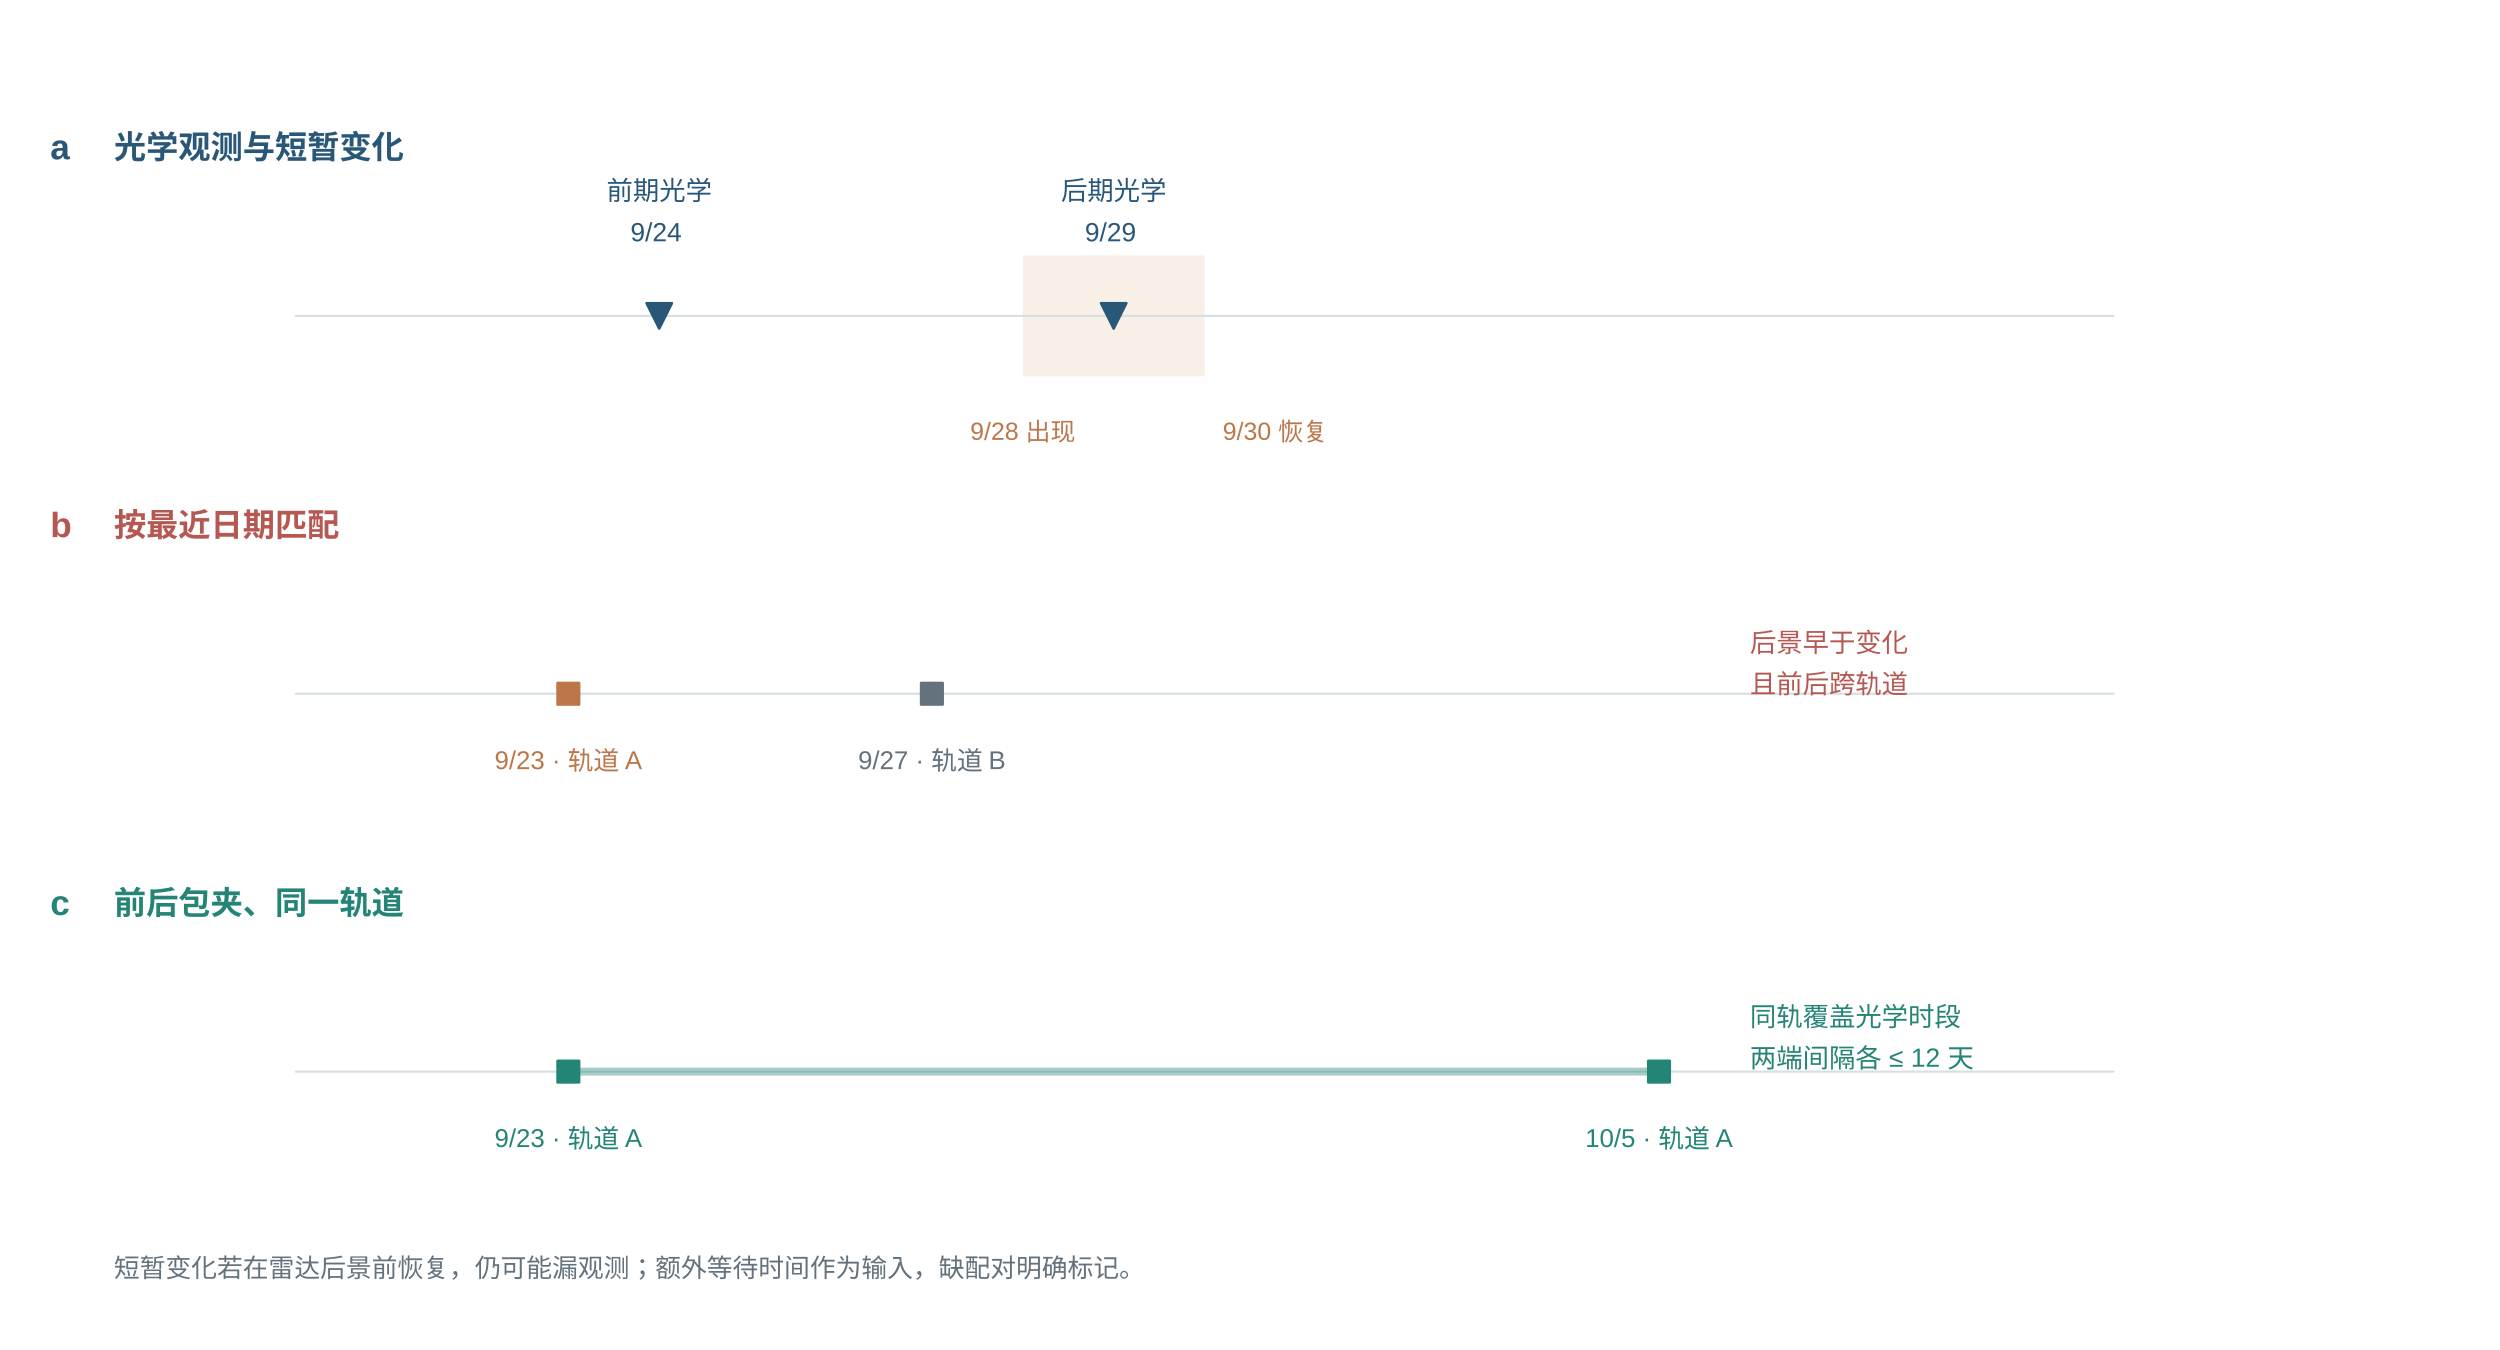
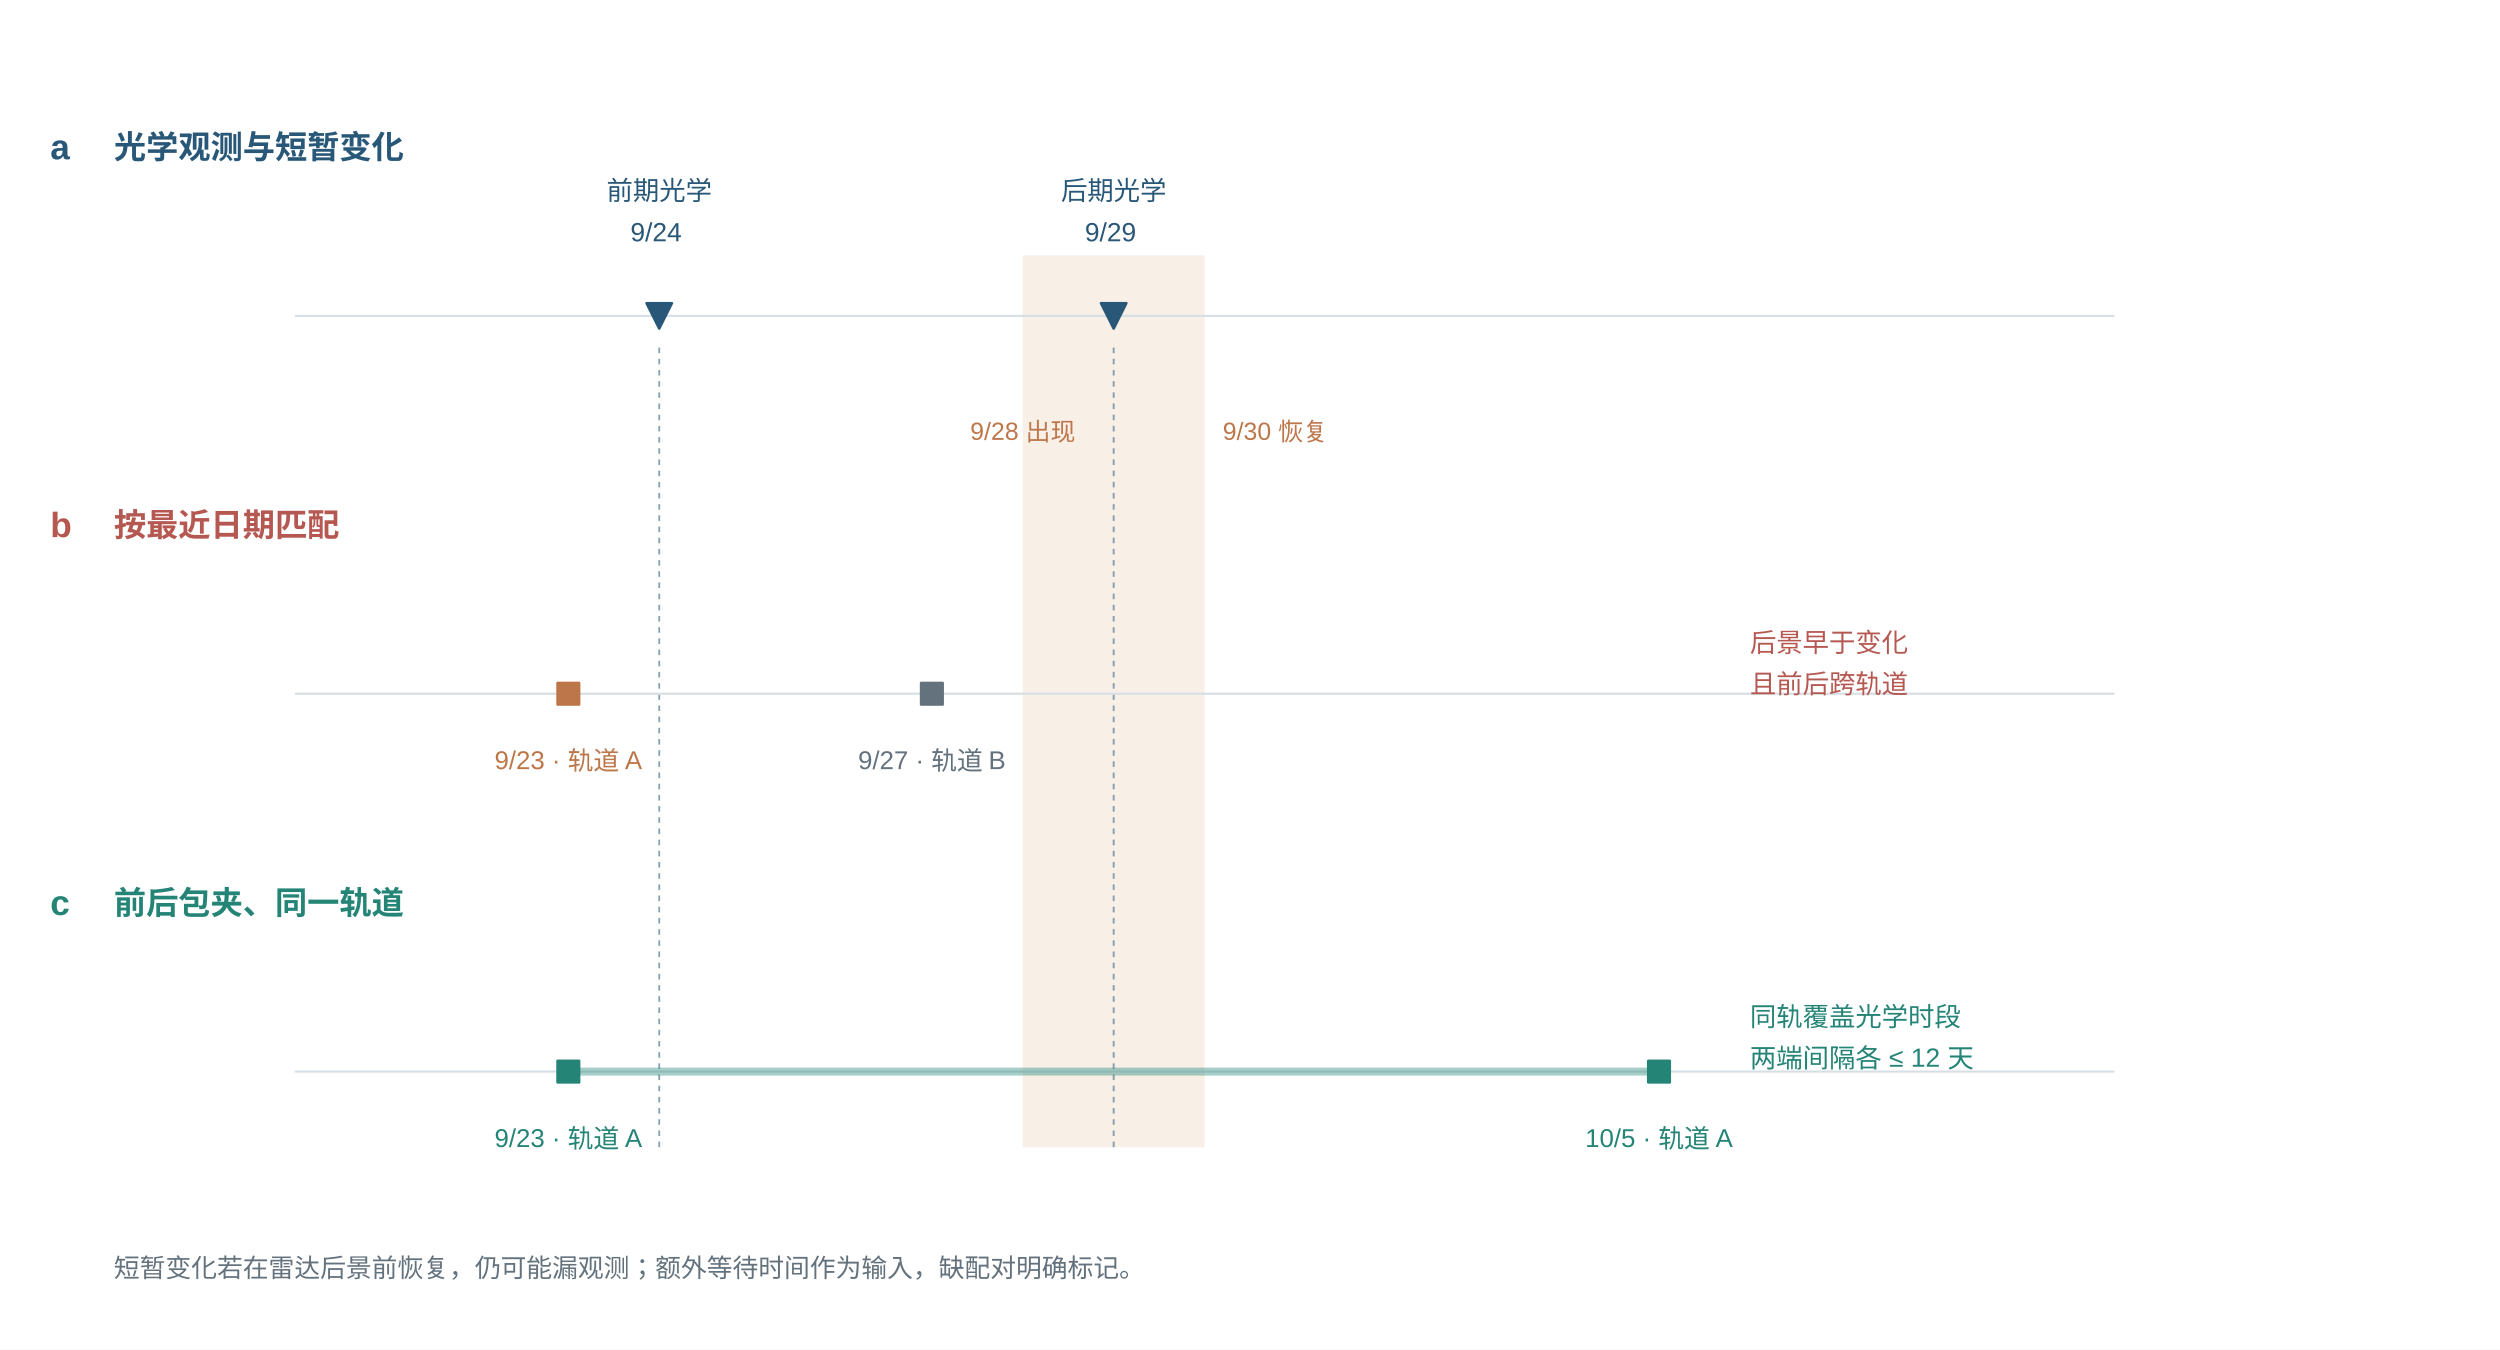
<svg xmlns="http://www.w3.org/2000/svg" xmlns:xlink="http://www.w3.org/1999/xlink" width="938.88pt" height="506.88pt" viewBox="0 0 938.88 506.88" version="1.1">
  <defs>
    <style type="text/css">*{stroke-linejoin: round; stroke-linecap: butt}</style>
  </defs>
  <g id="figure_1">
    <g id="patch_1">
      <path d="M 0 506.88  L 938.88 506.88  L 938.88 0  L 0 0  z " style="fill: #ffffff" />
    </g>
    <g id="axes_1">
      <g id="patch_2">
-         <path d="M 384.107 141.329  L 452.373 141.329  L 452.373 95.917  L 384.107 95.917  z " clip-path="url(#p7804237c3b)" style="fill: #f8efe7" />
+         <path d="M 384.107 430.831  L 452.373 430.831  L 452.373 95.917  L 384.107 95.917  z " clip-path="url(#p5a2904cd25)" style="fill: #f8efe7" />
      </g>
      <g id="line2d_1">
-         <path d="M 111.04 118.623  L 793.707 118.623  " clip-path="url(#p7804237c3b)" style="fill: none; stroke: #d6dfe4; stroke-width: 0.8; stroke-linecap: round" />
+         <path d="M 247.573 430.831  L 247.573 129.266  " clip-path="url(#p5a2904cd25)" style="fill: none; stroke-dasharray: 2.1,2.1; stroke-dashoffset: 0; stroke: #285778; stroke-opacity: 0.55; stroke-width: 0.7" />
      </g>
      <g id="line2d_2">
-         <path d="M 111.04 260.536  L 793.707 260.536  " clip-path="url(#p7804237c3b)" style="fill: none; stroke: #d6dfe4; stroke-width: 0.8; stroke-linecap: round" />
+         <path d="M 418.24 430.831  L 418.24 129.266  " clip-path="url(#p5a2904cd25)" style="fill: none; stroke-dasharray: 2.1,2.1; stroke-dashoffset: 0; stroke: #285778; stroke-opacity: 0.55; stroke-width: 0.7" />
      </g>
      <g id="line2d_3">
-         <path d="M 111.04 402.449  L 793.707 402.449  " clip-path="url(#p7804237c3b)" style="fill: none; stroke: #d6dfe4; stroke-width: 0.8; stroke-linecap: round" />
+         <path d="M 111.04 118.623  L 793.707 118.623  " clip-path="url(#p5a2904cd25)" style="fill: none; stroke: #d6dfe4; stroke-width: 0.8; stroke-linecap: round" />
      </g>
      <g id="line2d_4">
-         <path d="M 213.44 402.449  L 623.04 402.449  " clip-path="url(#p7804237c3b)" style="fill: none; stroke: #248476; stroke-opacity: 0.4; stroke-width: 3; stroke-linecap: round" />
+         <path d="M 111.04 260.536  L 793.707 260.536  " clip-path="url(#p5a2904cd25)" style="fill: none; stroke: #d6dfe4; stroke-width: 0.8; stroke-linecap: round" />
+       </g>
+       <g id="line2d_5">
+         <path d="M 111.04 402.449  L 793.707 402.449  " clip-path="url(#p5a2904cd25)" style="fill: none; stroke: #d6dfe4; stroke-width: 0.8; stroke-linecap: round" />
+       </g>
+       <g id="line2d_6">
+         <path d="M 213.44 402.449  L 623.04 402.449  " clip-path="url(#p5a2904cd25)" style="fill: none; stroke: #248476; stroke-opacity: 0.4; stroke-width: 3; stroke-linecap: round" />
      </g>
      <g id="PathCollection_1">
        <defs>
-           <path id="mccecbebc84" d="M -0 4.743  L 4.743 -4.743  L -4.743 -4.743  z " style="stroke: #285778" />
+           <path id="me86633d8f1" d="M -0 4.743  L 4.743 -4.743  L -4.743 -4.743  z " style="stroke: #285778" />
        </defs>
-         <g clip-path="url(#p7804237c3b)">
-           <use xlink:href="#mccecbebc84" x="247.573" y="118.623" style="fill: #285778; stroke: #285778" />
+         <g clip-path="url(#p5a2904cd25)">
+           <use xlink:href="#me86633d8f1" x="247.573" y="118.623" style="fill: #285778; stroke: #285778" />
        </g>
      </g>
      <g id="PathCollection_2">
-         <g clip-path="url(#p7804237c3b)">
-           <use xlink:href="#mccecbebc84" x="418.24" y="118.623" style="fill: #285778; stroke: #285778" />
+         <g clip-path="url(#p5a2904cd25)">
+           <use xlink:href="#me86633d8f1" x="418.24" y="118.623" style="fill: #285778; stroke: #285778" />
        </g>
      </g>
      <g id="PathCollection_3">
        <defs>
-           <path id="m2078bd4874" d="M -4.031 4.031  L 4.031 4.031  L 4.031 -4.031  L -4.031 -4.031  z " style="stroke: #bd7649" />
+           <path id="mb4332815f1" d="M -4.031 4.031  L 4.031 4.031  L 4.031 -4.031  L -4.031 -4.031  z " style="stroke: #bd7649" />
        </defs>
-         <g clip-path="url(#p7804237c3b)">
-           <use xlink:href="#m2078bd4874" x="213.44" y="260.536" style="fill: #bd7649; stroke: #bd7649" />
+         <g clip-path="url(#p5a2904cd25)">
+           <use xlink:href="#mb4332815f1" x="213.44" y="260.536" style="fill: #bd7649; stroke: #bd7649" />
        </g>
      </g>
      <g id="PathCollection_4">
        <defs>
-           <path id="m2115ae5010" d="M -4.031 4.031  L 4.031 4.031  L 4.031 -4.031  L -4.031 -4.031  z " style="stroke: #63727d" />
+           <path id="m717c91f772" d="M -4.031 4.031  L 4.031 4.031  L 4.031 -4.031  L -4.031 -4.031  z " style="stroke: #63727d" />
        </defs>
-         <g clip-path="url(#p7804237c3b)">
-           <use xlink:href="#m2115ae5010" x="349.973" y="260.536" style="fill: #63727d; stroke: #63727d" />
+         <g clip-path="url(#p5a2904cd25)">
+           <use xlink:href="#m717c91f772" x="349.973" y="260.536" style="fill: #63727d; stroke: #63727d" />
        </g>
      </g>
      <g id="PathCollection_5">
        <defs>
-           <path id="m3d1245d18b" d="M -4.031 4.031  L 4.031 4.031  L 4.031 -4.031  L -4.031 -4.031  z " style="stroke: #248476" />
+           <path id="m68bc9e39da" d="M -4.031 4.031  L 4.031 4.031  L 4.031 -4.031  L -4.031 -4.031  z " style="stroke: #248476" />
        </defs>
-         <g clip-path="url(#p7804237c3b)">
-           <use xlink:href="#m3d1245d18b" x="213.44" y="402.449" style="fill: #248476; stroke: #248476" />
+         <g clip-path="url(#p5a2904cd25)">
+           <use xlink:href="#m68bc9e39da" x="213.44" y="402.449" style="fill: #248476; stroke: #248476" />
        </g>
      </g>
      <g id="PathCollection_6">
-         <g clip-path="url(#p7804237c3b)">
-           <use xlink:href="#m3d1245d18b" x="623.04" y="402.449" style="fill: #248476; stroke: #248476" />
+         <g clip-path="url(#p5a2904cd25)">
+           <use xlink:href="#m68bc9e39da" x="623.04" y="402.449" style="fill: #248476; stroke: #248476" />
        </g>
      </g>
      <g id="text_1">
        <text style="font-weight: 700; font-size: 13.2px; font-family: 'Microsoft YaHei', 'Arial', 'DejaVu Sans', sans-serif; text-anchor: start; fill: #285778" x="18.88" y="59.816" transform="rotate(-0 18.88 59.81603)">a</text>
      </g>
      <g id="text_2">
        <text style="font-weight: 700; font-size: 12.1px; font-family: 'Microsoft YaHei', 'Arial', 'DejaVu Sans', sans-serif; text-anchor: start; fill: #285778" x="42.773" y="59.513" transform="rotate(-0 42.77333 59.5131)">光学观测与短暂变化</text>
      </g>
      <g id="text_3">
        <text style="font-weight: 700; font-size: 13.2px; font-family: 'Microsoft YaHei', 'Arial', 'DejaVu Sans', sans-serif; text-anchor: start; fill: #b65852" x="18.88" y="201.729" transform="rotate(-0 18.88 201.7291)">b</text>
      </g>
      <g id="text_4">
        <text style="font-weight: 700; font-size: 12.1px; font-family: 'Microsoft YaHei', 'Arial', 'DejaVu Sans', sans-serif; text-anchor: start; fill: #b65852" x="42.773" y="201.426" transform="rotate(-0 42.77333 201.4261)">按最近日期匹配</text>
      </g>
      <g id="text_5">
        <text style="font-weight: 700; font-size: 13.2px; font-family: 'Microsoft YaHei', 'Arial', 'DejaVu Sans', sans-serif; text-anchor: start; fill: #248476" x="18.88" y="343.642" transform="rotate(-0 18.88 343.6421)">c</text>
      </g>
      <g id="text_6">
        <text style="font-weight: 700; font-size: 12.1px; font-family: 'Microsoft YaHei', 'Arial', 'DejaVu Sans', sans-serif; text-anchor: start; fill: #248476" x="42.773" y="343.339" transform="rotate(-0 42.77333 343.3392)">前后包夹、同一轨道</text>
      </g>
      <g id="text_7">
        <text style="font-size: 9.9px; font-family: 'Microsoft YaHei', 'Arial', 'DejaVu Sans', sans-serif; fill: #285778" transform="translate(227.7733 75.09831)">前期光学</text>
        <text style="font-size: 9.9px; font-family: 'Microsoft YaHei', 'Arial', 'DejaVu Sans', sans-serif; fill: #285778" transform="translate(236.7506 90.61718)">9/24</text>
      </g>
      <g id="text_8">
        <text style="font-size: 9.9px; font-family: 'Microsoft YaHei', 'Arial', 'DejaVu Sans', sans-serif; fill: #285778" transform="translate(398.44 75.09831)">后期光学</text>
        <text style="font-size: 9.9px; font-family: 'Microsoft YaHei', 'Arial', 'DejaVu Sans', sans-serif; fill: #285778" transform="translate(407.4173 90.61718)">9/29</text>
      </g>
      <g id="text_9">
        <text style="font-size: 9.35px; font-family: 'Microsoft YaHei', 'Arial', 'DejaVu Sans', sans-serif; text-anchor: middle; fill: #bd7649" x="384.107" y="165.191" transform="rotate(-0 384.1067 165.1906)">9/28 出现</text>
      </g>
      <g id="text_10">
        <text style="font-size: 9.35px; font-family: 'Microsoft YaHei', 'Arial', 'DejaVu Sans', sans-serif; text-anchor: start; fill: #bd7649" x="459.2" y="165.191" transform="rotate(-0 459.2 165.1906)">9/30 恢复</text>
      </g>
      <g id="text_11">
        <text style="font-size: 9.68px; font-family: 'Microsoft YaHei', 'Arial', 'DejaVu Sans', sans-serif; text-anchor: middle; fill: #bd7649" x="213.44" y="288.851" transform="rotate(-0 213.44 288.851)">9/23 · 轨道 A</text>
      </g>
      <g id="text_12">
        <text style="font-size: 9.68px; font-family: 'Microsoft YaHei', 'Arial', 'DejaVu Sans', sans-serif; text-anchor: middle; fill: #63727d" x="349.973" y="288.851" transform="rotate(-0 349.9733 288.851)">9/27 · 轨道 B</text>
      </g>
      <g id="text_13">
        <text style="font-size: 9.68px; font-family: 'Microsoft YaHei', 'Arial', 'DejaVu Sans', sans-serif; text-anchor: middle; fill: #248476" x="213.44" y="430.764" transform="rotate(-0 213.44 430.764)">9/23 · 轨道 A</text>
      </g>
      <g id="text_14">
        <text style="font-size: 9.68px; font-family: 'Microsoft YaHei', 'Arial', 'DejaVu Sans', sans-serif; text-anchor: middle; fill: #248476" x="623.04" y="430.764" transform="rotate(-0 623.04 430.764)">10/5 · 轨道 A</text>
      </g>
      <g id="text_15">
        <text style="font-size: 9.9px; font-family: 'Microsoft YaHei', 'Arial', 'DejaVu Sans', sans-serif; fill: #b65852" transform="translate(657.1733 244.8591)">后景早于变化</text>
        <text style="font-size: 9.9px; font-family: 'Microsoft YaHei', 'Arial', 'DejaVu Sans', sans-serif; fill: #b65852" transform="translate(657.1733 260.378)">且前后跨轨道</text>
      </g>
      <g id="text_16">
        <text style="font-size: 9.9px; font-family: 'Microsoft YaHei', 'Arial', 'DejaVu Sans', sans-serif; fill: #248476" transform="translate(657.1733 385.353)">同轨覆盖光学时段</text>
        <text style="font-size: 9.9px; font-family: 'Microsoft YaHei', 'Arial', 'DejaVu Sans', sans-serif; fill: #248476" transform="translate(657.1733 400.8719)">两端间隔各 ≤ 12 天</text>
      </g>
      <g id="text_17">
        <text style="font-size: 9.68px; font-family: 'Microsoft YaHei', 'Arial', 'DejaVu Sans', sans-serif; text-anchor: start; fill: #63727d" x="42.773" y="479.619" transform="rotate(-0 42.77333 479.6188)">短暂变化若在雷达后景前恢复，仍可能漏观测；额外等待时间作为输入，缺配对明确标记。</text>
      </g>
    </g>
  </g>
  <defs>
-     <clipPath id="p7804237c3b">
+     <clipPath id="p5a2904cd25">
      <rect x="8.64" y="8.64" width="921.6" height="489.6" />
    </clipPath>
  </defs>
</svg>
